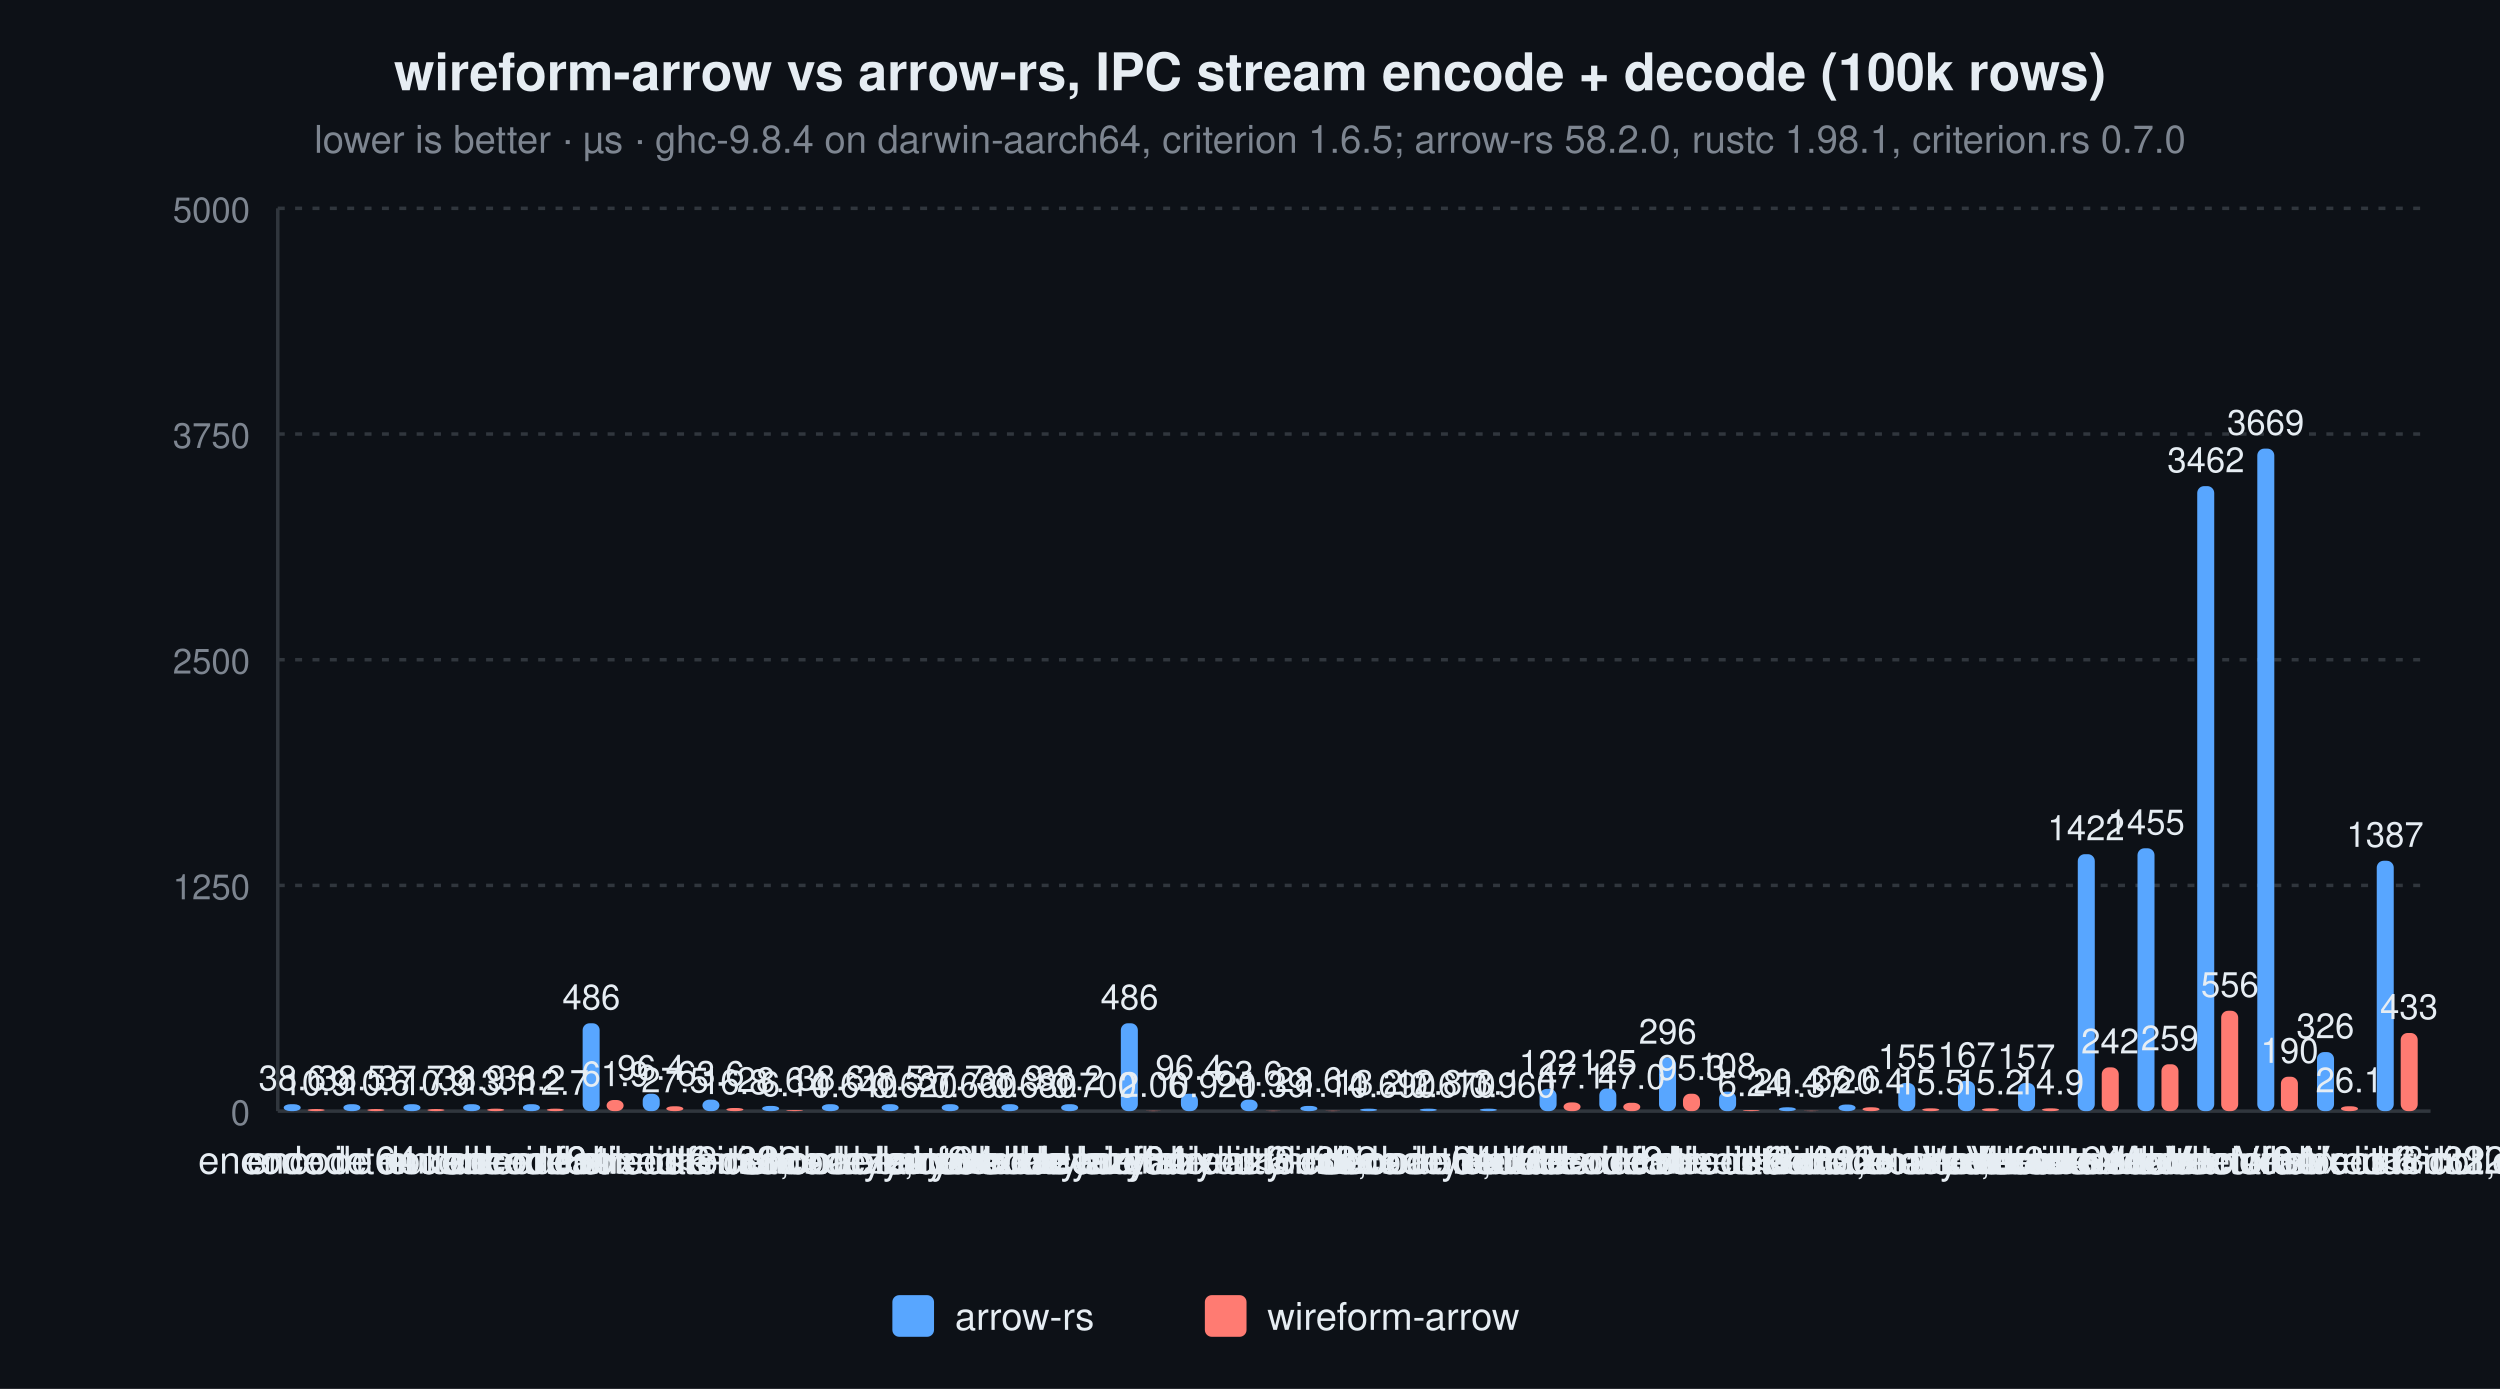
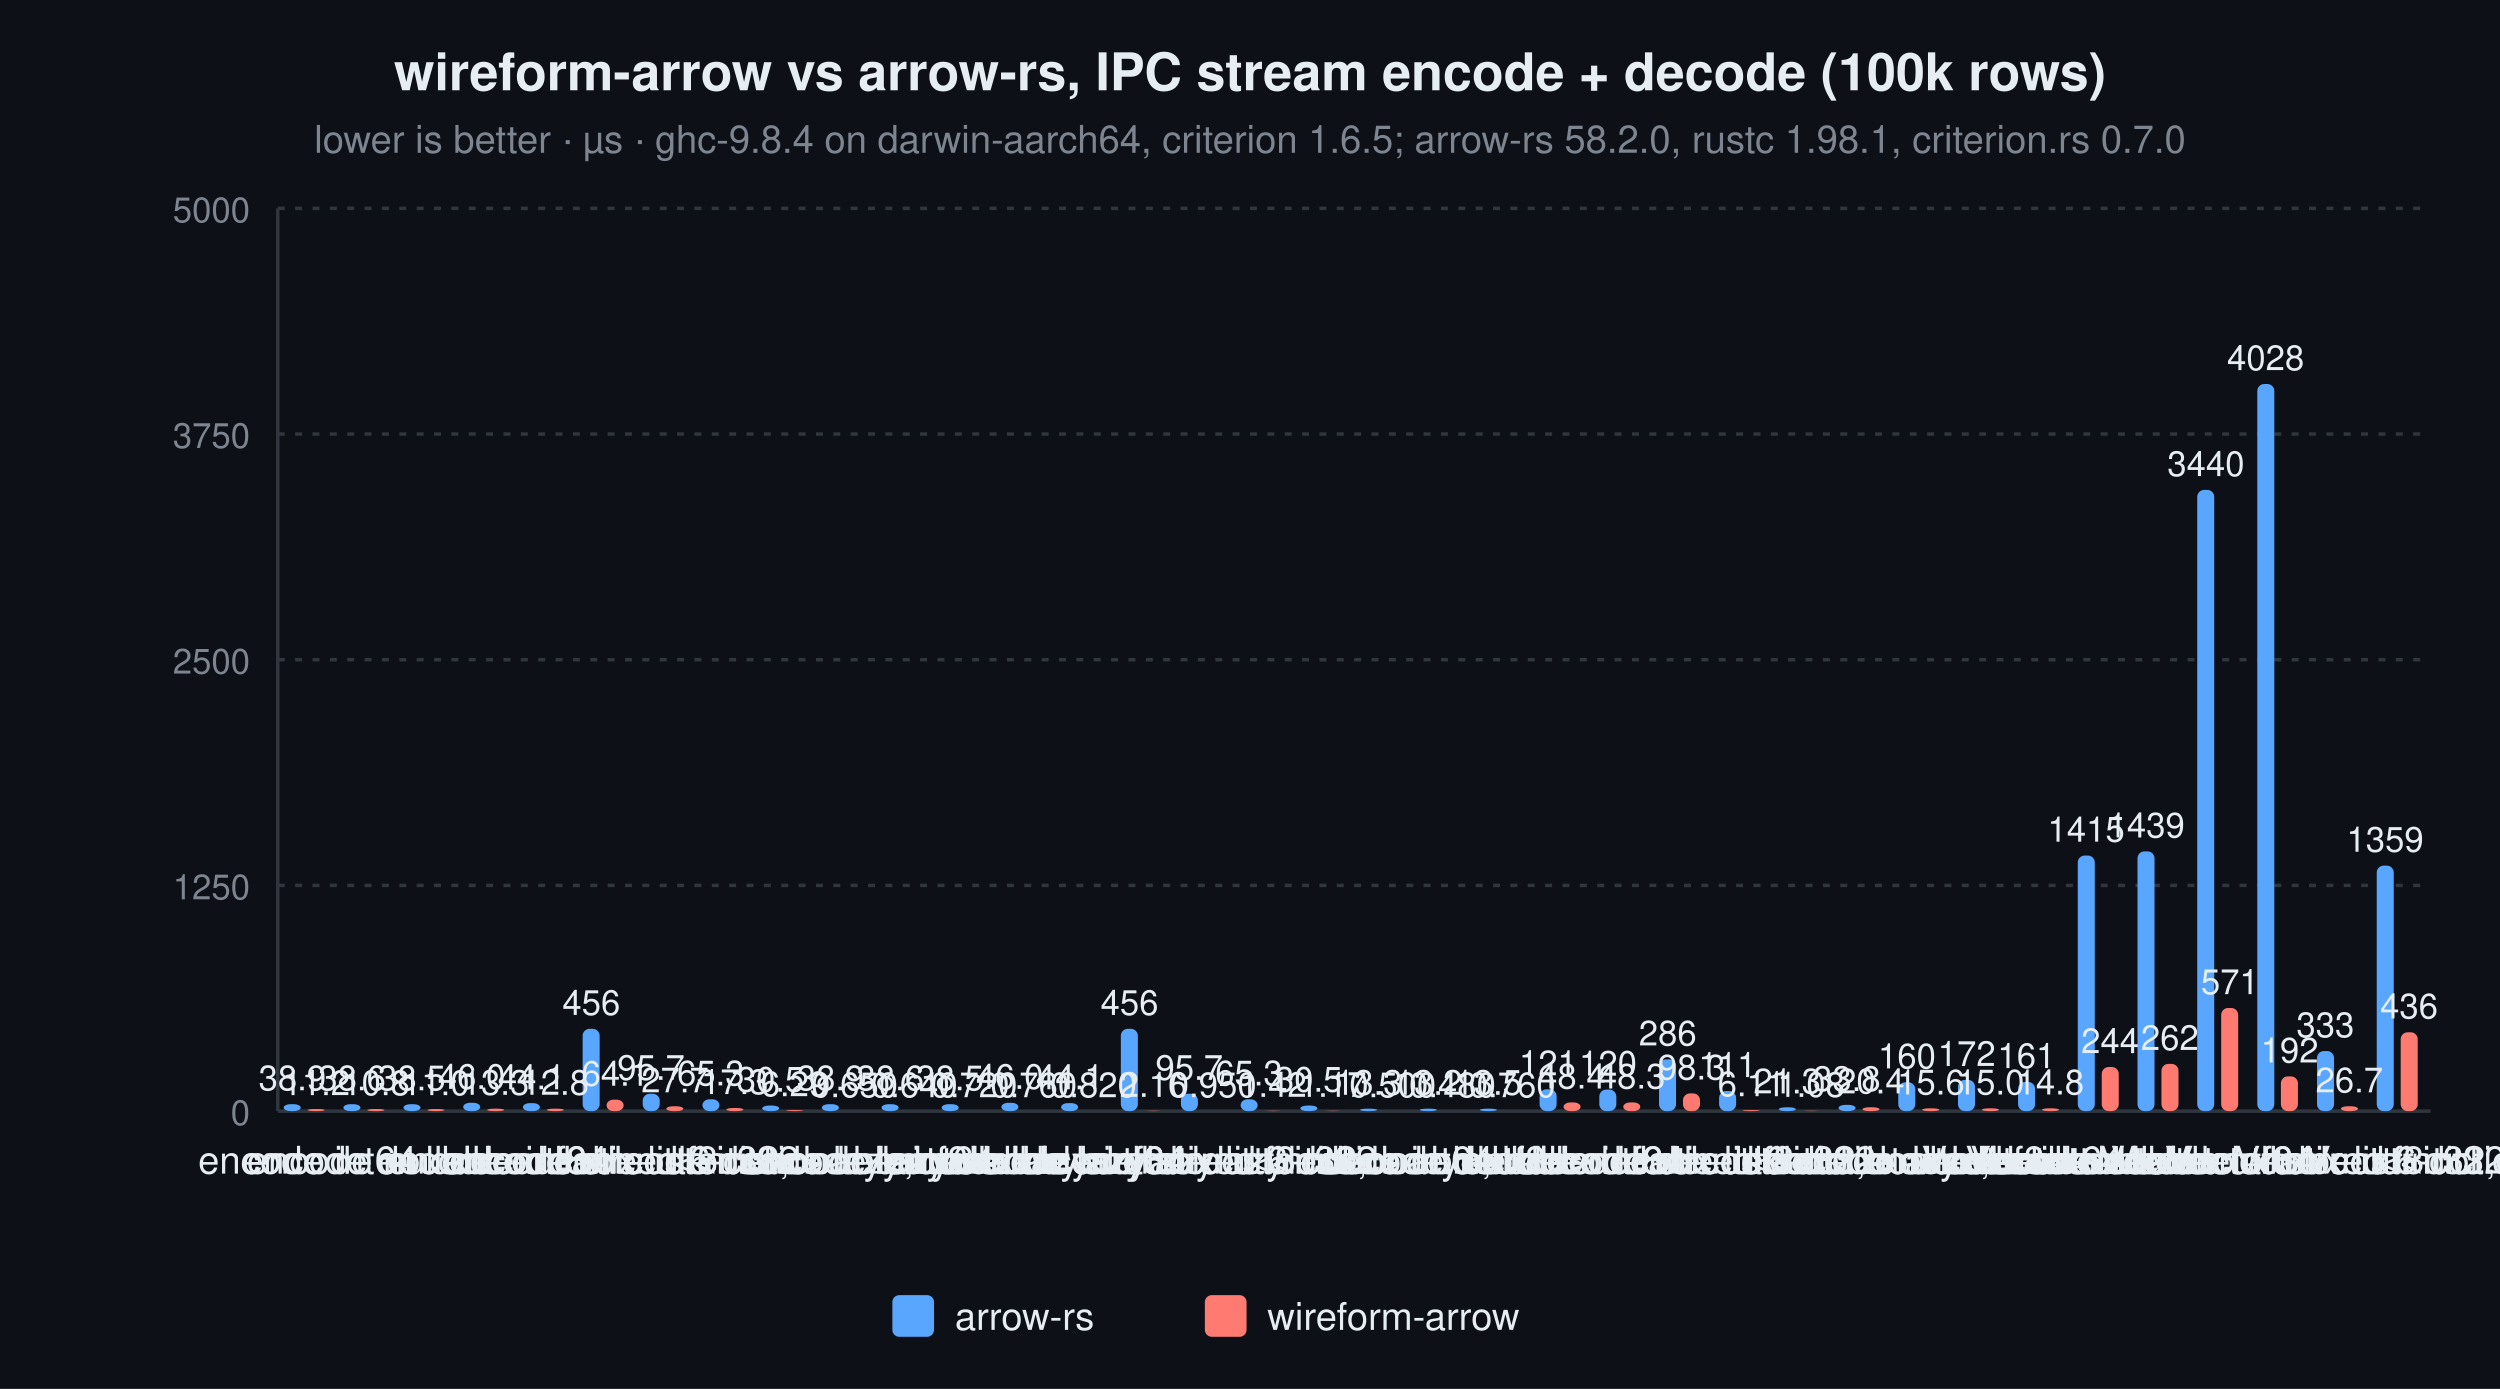
<svg xmlns="http://www.w3.org/2000/svg" viewBox="0 0 720 400" width="720" height="400" font-family="ui-sans-serif, system-ui, -apple-system, BlinkMacSystemFont, &quot;Segoe UI&quot;, Helvetica, Arial, sans-serif" font-size="12">
  <rect x="0" y="0" width="720" height="400" fill="#0d1117" />
  <text x="360" y="26" text-anchor="middle" font-size="15" font-weight="600" fill="#e6edf3">wireform-arrow vs arrow-rs, IPC stream encode + decode (100k rows)</text>
  <text x="360" y="44" text-anchor="middle" font-size="11" fill="#7d8590">lower is better · µs · ghc-9.8.4 on darwin-aarch64, criterion 1.6.5; arrow-rs 58.2.0, rustc 1.98.1, criterion.rs 0.7.0</text>
  <g stroke="#30363d" stroke-width="1">
    <line x1="80" y1="320" x2="700" y2="320" />
    <line x1="80" y1="60" x2="80" y2="320" />
  </g>
  <g>
    <g />
    <text x="72" y="324" text-anchor="end" font-size="10" fill="#7d8590">0</text>
    <line x1="80" y1="255" x2="700" y2="255" stroke="#30363d" stroke-width="1" stroke-dasharray="2 3" />
    <text x="72" y="259" text-anchor="end" font-size="10" fill="#7d8590">1250</text>
    <line x1="80" y1="190" x2="700" y2="190" stroke="#30363d" stroke-width="1" stroke-dasharray="2 3" />
    <text x="72" y="194" text-anchor="end" font-size="10" fill="#7d8590">2500</text>
    <line x1="80" y1="125" x2="700" y2="125" stroke="#30363d" stroke-width="1" stroke-dasharray="2 3" />
    <text x="72" y="129" text-anchor="end" font-size="10" fill="#7d8590">3750</text>
    <line x1="80" y1="60" x2="700" y2="60" stroke="#30363d" stroke-width="1" stroke-dasharray="2 3" />
    <text x="72" y="64" text-anchor="end" font-size="10" fill="#7d8590">5000</text>
  </g>
  <g>
    <rect x="81.7" y="318.0" width="4.9" height="2.0" rx="2" fill="#58a6ff" />
    <rect x="88.6" y="319.4" width="4.9" height="0.6" rx="2" fill="#ff7b72" />
    <rect x="98.9" y="318.0" width="4.9" height="2.0" rx="2" fill="#58a6ff" />
    <rect x="105.8" y="319.4" width="4.9" height="0.6" rx="2" fill="#ff7b72" />
    <rect x="116.2" y="318.0" width="4.9" height="2.0" rx="2" fill="#58a6ff" />
    <rect x="123.1" y="319.4" width="4.9" height="0.6" rx="2" fill="#ff7b72" />
-     <rect x="133.4" y="318.0" width="4.9" height="2.0" rx="2" fill="#58a6ff" />
+     <rect x="133.4" y="317.6" width="4.9" height="2.4" rx="2" fill="#58a6ff" />
    <rect x="140.3" y="319.3" width="4.9" height="0.7" rx="2" fill="#ff7b72" />
-     <rect x="150.6" y="318.0" width="4.9" height="2.0" rx="2" fill="#58a6ff" />
+     <rect x="150.6" y="317.7" width="4.9" height="2.3" rx="2" fill="#58a6ff" />
    <rect x="157.5" y="319.3" width="4.9" height="0.7" rx="2" fill="#ff7b72" />
-     <rect x="167.8" y="294.7" width="4.9" height="25.3" rx="2" fill="#58a6ff" />
-     <rect x="174.7" y="316.8" width="4.9" height="3.2" rx="2" fill="#ff7b72" />
+     <rect x="167.8" y="296.3" width="4.9" height="23.7" rx="2" fill="#58a6ff" />
+     <rect x="174.7" y="316.7" width="4.9" height="3.3" rx="2" fill="#ff7b72" />
    <rect x="185.1" y="315.0" width="4.9" height="5.0" rx="2" fill="#58a6ff" />
    <rect x="191.9" y="318.6" width="4.9" height="1.4" rx="2" fill="#ff7b72" />
-     <rect x="202.3" y="316.7" width="4.9" height="3.3" rx="2" fill="#58a6ff" />
+     <rect x="202.3" y="316.6" width="4.9" height="3.4" rx="2" fill="#58a6ff" />
    <rect x="209.2" y="319.1" width="4.9" height="0.9" rx="2" fill="#ff7b72" />
-     <rect x="219.5" y="318.5" width="4.9" height="1.5" rx="2" fill="#58a6ff" />
+     <rect x="219.5" y="318.4" width="4.9" height="1.6" rx="2" fill="#58a6ff" />
    <rect x="226.4" y="319.7" width="4.9" height="0.3" rx="2" fill="#ff7b72" />
    <rect x="236.7" y="318.0" width="4.9" height="2.0" rx="2" fill="#58a6ff" />
    <rect x="243.6" y="320.0" width="4.9" height="0.0" rx="2" fill="#ff7b72" />
    <rect x="253.9" y="318.0" width="4.9" height="2.0" rx="2" fill="#58a6ff" />
    <rect x="260.8" y="320.0" width="4.9" height="0.0" rx="2" fill="#ff7b72" />
    <rect x="271.2" y="318.0" width="4.9" height="2.0" rx="2" fill="#58a6ff" />
    <rect x="278.1" y="320.0" width="4.9" height="0.0" rx="2" fill="#ff7b72" />
-     <rect x="288.4" y="318.0" width="4.9" height="2.0" rx="2" fill="#58a6ff" />
+     <rect x="288.4" y="317.6" width="4.9" height="2.4" rx="2" fill="#58a6ff" />
    <rect x="295.3" y="320.0" width="4.9" height="0.0" rx="2" fill="#ff7b72" />
-     <rect x="305.6" y="318.0" width="4.9" height="2.0" rx="2" fill="#58a6ff" />
+     <rect x="305.6" y="317.7" width="4.9" height="2.3" rx="2" fill="#58a6ff" />
    <rect x="312.5" y="320.0" width="4.9" height="0.0" rx="2" fill="#ff7b72" />
-     <rect x="322.8" y="294.7" width="4.9" height="25.3" rx="2" fill="#58a6ff" />
+     <rect x="322.8" y="296.3" width="4.9" height="23.7" rx="2" fill="#58a6ff" />
    <rect x="329.7" y="319.9" width="4.9" height="0.1" rx="2" fill="#ff7b72" />
    <rect x="340.1" y="315.0" width="4.9" height="5.0" rx="2" fill="#58a6ff" />
    <rect x="346.9" y="320.0" width="4.9" height="0.0" rx="2" fill="#ff7b72" />
-     <rect x="357.3" y="316.7" width="4.9" height="3.3" rx="2" fill="#58a6ff" />
+     <rect x="357.3" y="316.6" width="4.9" height="3.4" rx="2" fill="#58a6ff" />
    <rect x="364.2" y="319.9" width="4.9" height="0.1" rx="2" fill="#ff7b72" />
-     <rect x="374.5" y="318.5" width="4.9" height="1.5" rx="2" fill="#58a6ff" />
+     <rect x="374.5" y="318.4" width="4.9" height="1.6" rx="2" fill="#58a6ff" />
    <rect x="381.4" y="319.9" width="4.9" height="0.1" rx="2" fill="#ff7b72" />
    <rect x="391.7" y="319.3" width="4.9" height="0.7" rx="2" fill="#58a6ff" />
    <rect x="398.6" y="320.0" width="4.9" height="0.0" rx="2" fill="#ff7b72" />
    <rect x="408.9" y="319.3" width="4.9" height="0.7" rx="2" fill="#58a6ff" />
    <rect x="415.8" y="320.0" width="4.9" height="0.0" rx="2" fill="#ff7b72" />
    <rect x="426.2" y="319.3" width="4.9" height="0.7" rx="2" fill="#58a6ff" />
    <rect x="433.1" y="320.0" width="4.9" height="0.0" rx="2" fill="#ff7b72" />
-     <rect x="443.4" y="313.6" width="4.9" height="6.4" rx="2" fill="#58a6ff" />
+     <rect x="443.4" y="313.7" width="4.9" height="6.3" rx="2" fill="#58a6ff" />
    <rect x="450.3" y="317.5" width="4.9" height="2.5" rx="2" fill="#ff7b72" />
-     <rect x="460.6" y="313.5" width="4.9" height="6.5" rx="2" fill="#58a6ff" />
-     <rect x="467.5" y="317.6" width="4.9" height="2.4" rx="2" fill="#ff7b72" />
-     <rect x="477.8" y="304.6" width="4.9" height="15.4" rx="2" fill="#58a6ff" />
-     <rect x="484.7" y="315.0" width="4.9" height="5.0" rx="2" fill="#ff7b72" />
-     <rect x="495.1" y="314.4" width="4.9" height="5.6" rx="2" fill="#58a6ff" />
+     <rect x="460.6" y="313.8" width="4.9" height="6.2" rx="2" fill="#58a6ff" />
+     <rect x="467.5" y="317.5" width="4.9" height="2.5" rx="2" fill="#ff7b72" />
+     <rect x="477.8" y="305.1" width="4.9" height="14.9" rx="2" fill="#58a6ff" />
+     <rect x="484.7" y="314.9" width="4.9" height="5.1" rx="2" fill="#ff7b72" />
+     <rect x="495.1" y="314.2" width="4.9" height="5.8" rx="2" fill="#58a6ff" />
    <rect x="501.9" y="319.7" width="4.9" height="0.3" rx="2" fill="#ff7b72" />
    <rect x="512.3" y="318.9" width="4.9" height="1.1" rx="2" fill="#58a6ff" />
    <rect x="519.2" y="319.9" width="4.9" height="0.1" rx="2" fill="#ff7b72" />
-     <rect x="529.5" y="318.1" width="4.9" height="1.9" rx="2" fill="#58a6ff" />
+     <rect x="529.5" y="318.2" width="4.9" height="1.8" rx="2" fill="#58a6ff" />
    <rect x="536.4" y="318.9" width="4.9" height="1.1" rx="2" fill="#ff7b72" />
-     <rect x="546.7" y="311.9" width="4.9" height="8.1" rx="2" fill="#58a6ff" />
+     <rect x="546.7" y="311.7" width="4.9" height="8.3" rx="2" fill="#58a6ff" />
    <rect x="553.6" y="319.2" width="4.9" height="0.8" rx="2" fill="#ff7b72" />
-     <rect x="563.9" y="311.3" width="4.9" height="8.7" rx="2" fill="#58a6ff" />
+     <rect x="563.9" y="311.0" width="4.9" height="9.0" rx="2" fill="#58a6ff" />
    <rect x="570.8" y="319.2" width="4.9" height="0.8" rx="2" fill="#ff7b72" />
-     <rect x="581.2" y="311.9" width="4.9" height="8.1" rx="2" fill="#58a6ff" />
+     <rect x="581.2" y="311.6" width="4.9" height="8.4" rx="2" fill="#58a6ff" />
    <rect x="588.1" y="319.2" width="4.9" height="0.8" rx="2" fill="#ff7b72" />
-     <rect x="598.4" y="246.0" width="4.9" height="74.0" rx="2" fill="#58a6ff" />
-     <rect x="605.3" y="307.4" width="4.9" height="12.6" rx="2" fill="#ff7b72" />
-     <rect x="615.6" y="244.3" width="4.9" height="75.7" rx="2" fill="#58a6ff" />
-     <rect x="622.5" y="306.5" width="4.9" height="13.5" rx="2" fill="#ff7b72" />
-     <rect x="632.8" y="140.0" width="4.9" height="180.0" rx="2" fill="#58a6ff" />
-     <rect x="639.7" y="291.1" width="4.9" height="28.9" rx="2" fill="#ff7b72" />
-     <rect x="650.1" y="129.2" width="4.9" height="190.8" rx="2" fill="#58a6ff" />
-     <rect x="656.9" y="310.1" width="4.9" height="9.9" rx="2" fill="#ff7b72" />
-     <rect x="667.3" y="303.0" width="4.9" height="17.0" rx="2" fill="#58a6ff" />
+     <rect x="598.4" y="246.4" width="4.9" height="73.6" rx="2" fill="#58a6ff" />
+     <rect x="605.3" y="307.3" width="4.9" height="12.7" rx="2" fill="#ff7b72" />
+     <rect x="615.6" y="245.2" width="4.9" height="74.8" rx="2" fill="#58a6ff" />
+     <rect x="622.5" y="306.4" width="4.9" height="13.6" rx="2" fill="#ff7b72" />
+     <rect x="632.8" y="141.1" width="4.9" height="178.9" rx="2" fill="#58a6ff" />
+     <rect x="639.7" y="290.3" width="4.9" height="29.7" rx="2" fill="#ff7b72" />
+     <rect x="650.1" y="110.6" width="4.9" height="209.4" rx="2" fill="#58a6ff" />
+     <rect x="656.9" y="310.0" width="4.9" height="10.0" rx="2" fill="#ff7b72" />
+     <rect x="667.3" y="302.7" width="4.9" height="17.3" rx="2" fill="#58a6ff" />
    <rect x="674.2" y="318.6" width="4.9" height="1.4" rx="2" fill="#ff7b72" />
-     <rect x="684.5" y="247.9" width="4.9" height="72.1" rx="2" fill="#58a6ff" />
-     <rect x="691.4" y="297.5" width="4.9" height="22.5" rx="2" fill="#ff7b72" />
-   </g>
-   <g>
-     <text x="84.2" y="314.0" text-anchor="middle" font-size="10" fill="#e6edf3">38.6</text>
-     <text x="91.1" y="315.4" text-anchor="middle" font-size="10" fill="#e6edf3">10.9</text>
-     <text x="101.4" y="314.0" text-anchor="middle" font-size="10" fill="#e6edf3">38.5</text>
-     <text x="108.3" y="315.4" text-anchor="middle" font-size="10" fill="#e6edf3">10.6</text>
-     <text x="118.6" y="314.0" text-anchor="middle" font-size="10" fill="#e6edf3">37.7</text>
-     <text x="125.5" y="315.4" text-anchor="middle" font-size="10" fill="#e6edf3">10.9</text>
-     <text x="135.8" y="314.0" text-anchor="middle" font-size="10" fill="#e6edf3">38.9</text>
-     <text x="142.7" y="315.3" text-anchor="middle" font-size="10" fill="#e6edf3">13.1</text>
-     <text x="153.1" y="314.0" text-anchor="middle" font-size="10" fill="#e6edf3">38.2</text>
-     <text x="159.9" y="315.3" text-anchor="middle" font-size="10" fill="#e6edf3">12.7</text>
-     <text x="170.3" y="290.7" text-anchor="middle" font-size="10" fill="#e6edf3">486</text>
-     <text x="177.2" y="312.8" text-anchor="middle" font-size="10" fill="#e6edf3">61.9</text>
-     <text x="187.5" y="311.0" text-anchor="middle" font-size="10" fill="#e6edf3">96.4</text>
-     <text x="194.4" y="314.6" text-anchor="middle" font-size="10" fill="#e6edf3">27.5</text>
-     <text x="204.7" y="312.7" text-anchor="middle" font-size="10" fill="#e6edf3">63.6</text>
-     <text x="211.6" y="315.1" text-anchor="middle" font-size="10" fill="#e6edf3">16.8</text>
-     <text x="221.9" y="314.5" text-anchor="middle" font-size="10" fill="#e6edf3">28.6</text>
-     <text x="228.8" y="315.7" text-anchor="middle" font-size="10" fill="#e6edf3">6.14</text>
-     <text x="239.2" y="314.0" text-anchor="middle" font-size="10" fill="#e6edf3">38.6</text>
-     <text x="246.1" y="316.0" text-anchor="middle" font-size="10" fill="#e6edf3">0.640</text>
-     <text x="256.4" y="314.0" text-anchor="middle" font-size="10" fill="#e6edf3">38.5</text>
-     <text x="263.3" y="316.0" text-anchor="middle" font-size="10" fill="#e6edf3">0.620</text>
-     <text x="273.6" y="314.0" text-anchor="middle" font-size="10" fill="#e6edf3">37.7</text>
-     <text x="280.5" y="316.0" text-anchor="middle" font-size="10" fill="#e6edf3">0.660</text>
-     <text x="290.8" y="314.0" text-anchor="middle" font-size="10" fill="#e6edf3">38.9</text>
-     <text x="297.7" y="316.0" text-anchor="middle" font-size="10" fill="#e6edf3">0.680</text>
-     <text x="308.1" y="314.0" text-anchor="middle" font-size="10" fill="#e6edf3">38.2</text>
-     <text x="314.9" y="316.0" text-anchor="middle" font-size="10" fill="#e6edf3">0.700</text>
-     <text x="325.3" y="290.7" text-anchor="middle" font-size="10" fill="#e6edf3">486</text>
-     <text x="332.2" y="315.9" text-anchor="middle" font-size="10" fill="#e6edf3">2.06</text>
-     <text x="342.5" y="311.0" text-anchor="middle" font-size="10" fill="#e6edf3">96.4</text>
-     <text x="349.4" y="316.0" text-anchor="middle" font-size="10" fill="#e6edf3">0.920</text>
-     <text x="359.7" y="312.7" text-anchor="middle" font-size="10" fill="#e6edf3">63.6</text>
-     <text x="366.6" y="315.9" text-anchor="middle" font-size="10" fill="#e6edf3">1.39</text>
-     <text x="376.9" y="314.5" text-anchor="middle" font-size="10" fill="#e6edf3">28.6</text>
-     <text x="383.8" y="315.9" text-anchor="middle" font-size="10" fill="#e6edf3">1.14</text>
-     <text x="394.2" y="315.3" text-anchor="middle" font-size="10" fill="#e6edf3">13.2</text>
-     <text x="401.1" y="316.0" text-anchor="middle" font-size="10" fill="#e6edf3">0.690</text>
-     <text x="411.4" y="315.3" text-anchor="middle" font-size="10" fill="#e6edf3">12.8</text>
-     <text x="418.3" y="316.0" text-anchor="middle" font-size="10" fill="#e6edf3">0.670</text>
-     <text x="428.6" y="315.3" text-anchor="middle" font-size="10" fill="#e6edf3">13.1</text>
-     <text x="435.5" y="316.0" text-anchor="middle" font-size="10" fill="#e6edf3">0.960</text>
-     <text x="445.8" y="309.6" text-anchor="middle" font-size="10" fill="#e6edf3">122</text>
-     <text x="452.7" y="313.5" text-anchor="middle" font-size="10" fill="#e6edf3">47.1</text>
-     <text x="463.1" y="309.5" text-anchor="middle" font-size="10" fill="#e6edf3">125</text>
-     <text x="469.9" y="313.6" text-anchor="middle" font-size="10" fill="#e6edf3">47.0</text>
-     <text x="480.3" y="300.6" text-anchor="middle" font-size="10" fill="#e6edf3">296</text>
-     <text x="487.2" y="311.0" text-anchor="middle" font-size="10" fill="#e6edf3">95.3</text>
-     <text x="497.5" y="310.4" text-anchor="middle" font-size="10" fill="#e6edf3">108</text>
-     <text x="504.4" y="315.7" text-anchor="middle" font-size="10" fill="#e6edf3">6.24</text>
-     <text x="514.7" y="314.9" text-anchor="middle" font-size="10" fill="#e6edf3">20.4</text>
-     <text x="521.6" y="315.9" text-anchor="middle" font-size="10" fill="#e6edf3">1.37</text>
-     <text x="531.9" y="314.1" text-anchor="middle" font-size="10" fill="#e6edf3">36.6</text>
+     <rect x="684.5" y="249.3" width="4.9" height="70.7" rx="2" fill="#58a6ff" />
+     <rect x="691.4" y="297.3" width="4.9" height="22.7" rx="2" fill="#ff7b72" />
+   </g>
+   <g>
+     <text x="84.2" y="314.0" text-anchor="middle" font-size="10" fill="#e6edf3">38.9</text>
+     <text x="91.1" y="315.4" text-anchor="middle" font-size="10" fill="#e6edf3">11.2</text>
+     <text x="101.4" y="314.0" text-anchor="middle" font-size="10" fill="#e6edf3">38.6</text>
+     <text x="108.3" y="315.4" text-anchor="middle" font-size="10" fill="#e6edf3">10.8</text>
+     <text x="118.6" y="314.0" text-anchor="middle" font-size="10" fill="#e6edf3">38.5</text>
+     <text x="125.5" y="315.4" text-anchor="middle" font-size="10" fill="#e6edf3">11.0</text>
+     <text x="135.8" y="313.6" text-anchor="middle" font-size="10" fill="#e6edf3">46.0</text>
+     <text x="142.7" y="315.3" text-anchor="middle" font-size="10" fill="#e6edf3">13.3</text>
+     <text x="153.1" y="313.7" text-anchor="middle" font-size="10" fill="#e6edf3">44.1</text>
+     <text x="159.9" y="315.3" text-anchor="middle" font-size="10" fill="#e6edf3">12.8</text>
+     <text x="170.3" y="292.3" text-anchor="middle" font-size="10" fill="#e6edf3">456</text>
+     <text x="177.2" y="312.7" text-anchor="middle" font-size="10" fill="#e6edf3">64.1</text>
+     <text x="187.5" y="311.0" text-anchor="middle" font-size="10" fill="#e6edf3">95.7</text>
+     <text x="194.4" y="314.6" text-anchor="middle" font-size="10" fill="#e6edf3">27.7</text>
+     <text x="204.7" y="312.6" text-anchor="middle" font-size="10" fill="#e6edf3">65.3</text>
+     <text x="211.6" y="315.1" text-anchor="middle" font-size="10" fill="#e6edf3">17.3</text>
+     <text x="221.9" y="314.4" text-anchor="middle" font-size="10" fill="#e6edf3">30.5</text>
+     <text x="228.8" y="315.7" text-anchor="middle" font-size="10" fill="#e6edf3">6.29</text>
+     <text x="239.2" y="314.0" text-anchor="middle" font-size="10" fill="#e6edf3">38.9</text>
+     <text x="246.1" y="316.0" text-anchor="middle" font-size="10" fill="#e6edf3">0.650</text>
+     <text x="256.4" y="314.0" text-anchor="middle" font-size="10" fill="#e6edf3">38.6</text>
+     <text x="263.3" y="316.0" text-anchor="middle" font-size="10" fill="#e6edf3">0.640</text>
+     <text x="273.6" y="314.0" text-anchor="middle" font-size="10" fill="#e6edf3">38.5</text>
+     <text x="280.5" y="316.0" text-anchor="middle" font-size="10" fill="#e6edf3">0.720</text>
+     <text x="290.8" y="313.6" text-anchor="middle" font-size="10" fill="#e6edf3">46.0</text>
+     <text x="297.7" y="316.0" text-anchor="middle" font-size="10" fill="#e6edf3">0.760</text>
+     <text x="308.1" y="313.7" text-anchor="middle" font-size="10" fill="#e6edf3">44.1</text>
+     <text x="314.9" y="316.0" text-anchor="middle" font-size="10" fill="#e6edf3">0.820</text>
+     <text x="325.3" y="292.3" text-anchor="middle" font-size="10" fill="#e6edf3">456</text>
+     <text x="332.2" y="315.9" text-anchor="middle" font-size="10" fill="#e6edf3">2.16</text>
+     <text x="342.5" y="311.0" text-anchor="middle" font-size="10" fill="#e6edf3">95.7</text>
+     <text x="349.4" y="316.0" text-anchor="middle" font-size="10" fill="#e6edf3">0.950</text>
+     <text x="359.7" y="312.6" text-anchor="middle" font-size="10" fill="#e6edf3">65.3</text>
+     <text x="366.6" y="315.9" text-anchor="middle" font-size="10" fill="#e6edf3">1.42</text>
+     <text x="376.9" y="314.4" text-anchor="middle" font-size="10" fill="#e6edf3">30.5</text>
+     <text x="383.8" y="315.9" text-anchor="middle" font-size="10" fill="#e6edf3">1.17</text>
+     <text x="394.2" y="315.3" text-anchor="middle" font-size="10" fill="#e6edf3">13.3</text>
+     <text x="401.1" y="316.0" text-anchor="middle" font-size="10" fill="#e6edf3">0.500</text>
+     <text x="411.4" y="315.3" text-anchor="middle" font-size="10" fill="#e6edf3">13.2</text>
+     <text x="418.3" y="316.0" text-anchor="middle" font-size="10" fill="#e6edf3">0.480</text>
+     <text x="428.6" y="315.3" text-anchor="middle" font-size="10" fill="#e6edf3">13.5</text>
+     <text x="435.5" y="316.0" text-anchor="middle" font-size="10" fill="#e6edf3">0.760</text>
+     <text x="445.8" y="309.7" text-anchor="middle" font-size="10" fill="#e6edf3">121</text>
+     <text x="452.7" y="313.5" text-anchor="middle" font-size="10" fill="#e6edf3">48.4</text>
+     <text x="463.1" y="309.8" text-anchor="middle" font-size="10" fill="#e6edf3">120</text>
+     <text x="469.9" y="313.5" text-anchor="middle" font-size="10" fill="#e6edf3">48.3</text>
+     <text x="480.3" y="301.1" text-anchor="middle" font-size="10" fill="#e6edf3">286</text>
+     <text x="487.2" y="310.9" text-anchor="middle" font-size="10" fill="#e6edf3">98.3</text>
+     <text x="497.5" y="310.2" text-anchor="middle" font-size="10" fill="#e6edf3">111</text>
+     <text x="504.4" y="315.7" text-anchor="middle" font-size="10" fill="#e6edf3">6.11</text>
+     <text x="514.7" y="314.9" text-anchor="middle" font-size="10" fill="#e6edf3">21.3</text>
+     <text x="521.6" y="315.9" text-anchor="middle" font-size="10" fill="#e6edf3">1.08</text>
+     <text x="531.9" y="314.2" text-anchor="middle" font-size="10" fill="#e6edf3">33.8</text>
    <text x="538.8" y="314.9" text-anchor="middle" font-size="10" fill="#e6edf3">20.4</text>
-     <text x="549.2" y="307.9" text-anchor="middle" font-size="10" fill="#e6edf3">155</text>
-     <text x="556.1" y="315.2" text-anchor="middle" font-size="10" fill="#e6edf3">15.5</text>
-     <text x="566.4" y="307.3" text-anchor="middle" font-size="10" fill="#e6edf3">167</text>
-     <text x="573.3" y="315.2" text-anchor="middle" font-size="10" fill="#e6edf3">15.2</text>
-     <text x="583.6" y="307.9" text-anchor="middle" font-size="10" fill="#e6edf3">157</text>
-     <text x="590.5" y="315.2" text-anchor="middle" font-size="10" fill="#e6edf3">14.9</text>
-     <text x="600.8" y="242.0" text-anchor="middle" font-size="10" fill="#e6edf3">1422</text>
-     <text x="607.7" y="303.4" text-anchor="middle" font-size="10" fill="#e6edf3">242</text>
-     <text x="618.1" y="240.3" text-anchor="middle" font-size="10" fill="#e6edf3">1455</text>
-     <text x="624.9" y="302.5" text-anchor="middle" font-size="10" fill="#e6edf3">259</text>
-     <text x="635.3" y="136.0" text-anchor="middle" font-size="10" fill="#e6edf3">3462</text>
-     <text x="642.2" y="287.1" text-anchor="middle" font-size="10" fill="#e6edf3">556</text>
-     <text x="652.5" y="125.2" text-anchor="middle" font-size="10" fill="#e6edf3">3669</text>
-     <text x="659.4" y="306.1" text-anchor="middle" font-size="10" fill="#e6edf3">190</text>
-     <text x="669.7" y="299.0" text-anchor="middle" font-size="10" fill="#e6edf3">326</text>
-     <text x="676.6" y="314.6" text-anchor="middle" font-size="10" fill="#e6edf3">26.1</text>
-     <text x="686.9" y="243.9" text-anchor="middle" font-size="10" fill="#e6edf3">1387</text>
-     <text x="693.8" y="293.5" text-anchor="middle" font-size="10" fill="#e6edf3">433</text>
+     <text x="549.2" y="307.7" text-anchor="middle" font-size="10" fill="#e6edf3">160</text>
+     <text x="556.1" y="315.2" text-anchor="middle" font-size="10" fill="#e6edf3">15.6</text>
+     <text x="566.4" y="307.0" text-anchor="middle" font-size="10" fill="#e6edf3">172</text>
+     <text x="573.3" y="315.2" text-anchor="middle" font-size="10" fill="#e6edf3">15.0</text>
+     <text x="583.6" y="307.6" text-anchor="middle" font-size="10" fill="#e6edf3">161</text>
+     <text x="590.5" y="315.2" text-anchor="middle" font-size="10" fill="#e6edf3">14.8</text>
+     <text x="600.8" y="242.4" text-anchor="middle" font-size="10" fill="#e6edf3">1415</text>
+     <text x="607.7" y="303.3" text-anchor="middle" font-size="10" fill="#e6edf3">244</text>
+     <text x="618.1" y="241.2" text-anchor="middle" font-size="10" fill="#e6edf3">1439</text>
+     <text x="624.9" y="302.4" text-anchor="middle" font-size="10" fill="#e6edf3">262</text>
+     <text x="635.3" y="137.1" text-anchor="middle" font-size="10" fill="#e6edf3">3440</text>
+     <text x="642.2" y="286.3" text-anchor="middle" font-size="10" fill="#e6edf3">571</text>
+     <text x="652.5" y="106.6" text-anchor="middle" font-size="10" fill="#e6edf3">4028</text>
+     <text x="659.4" y="306.0" text-anchor="middle" font-size="10" fill="#e6edf3">192</text>
+     <text x="669.7" y="298.7" text-anchor="middle" font-size="10" fill="#e6edf3">333</text>
+     <text x="676.6" y="314.6" text-anchor="middle" font-size="10" fill="#e6edf3">26.7</text>
+     <text x="686.9" y="245.3" text-anchor="middle" font-size="10" fill="#e6edf3">1359</text>
+     <text x="693.8" y="293.3" text-anchor="middle" font-size="10" fill="#e6edf3">436</text>
  </g>
  <g>
    <text x="88.6" y="338" text-anchor="middle" font-size="11" fill="#e6edf3">encode int64</text>
    <text x="105.8" y="338" text-anchor="middle" font-size="11" fill="#e6edf3">encode double</text>
    <text x="123.1" y="338" text-anchor="middle" font-size="11" fill="#e6edf3">encode nullable int64</text>
    <text x="140.3" y="338" text-anchor="middle" font-size="11" fill="#e6edf3">encode utf8</text>
    <text x="157.5" y="338" text-anchor="middle" font-size="11" fill="#e6edf3">encode nullable utf8</text>
    <text x="174.7" y="338" text-anchor="middle" font-size="11" fill="#e6edf3">encode mixed 6-col</text>
    <text x="191.9" y="338" text-anchor="middle" font-size="11" fill="#e6edf3">encode list&lt;int32&gt;</text>
    <text x="209.2" y="338" text-anchor="middle" font-size="11" fill="#e6edf3">encode struct&lt;int32,double,bool&gt;</text>
    <text x="226.4" y="338" text-anchor="middle" font-size="11" fill="#e6edf3">encode dictionary&lt;utf8&gt;</text>
    <text x="243.6" y="338" text-anchor="middle" font-size="11" fill="#e6edf3">encode lazy int64</text>
    <text x="260.8" y="338" text-anchor="middle" font-size="11" fill="#e6edf3">encode lazy double</text>
    <text x="278.1" y="338" text-anchor="middle" font-size="11" fill="#e6edf3">encode lazy nullable int64</text>
    <text x="295.3" y="338" text-anchor="middle" font-size="11" fill="#e6edf3">encode lazy utf8</text>
    <text x="312.5" y="338" text-anchor="middle" font-size="11" fill="#e6edf3">encode lazy nullable utf8</text>
    <text x="329.7" y="338" text-anchor="middle" font-size="11" fill="#e6edf3">encode lazy mixed 6-col</text>
    <text x="346.9" y="338" text-anchor="middle" font-size="11" fill="#e6edf3">encode lazy list&lt;int32&gt;</text>
    <text x="364.2" y="338" text-anchor="middle" font-size="11" fill="#e6edf3">encode lazy struct&lt;int32,double,bool&gt;</text>
    <text x="381.4" y="338" text-anchor="middle" font-size="11" fill="#e6edf3">encode lazy dictionary&lt;utf8&gt;</text>
    <text x="398.6" y="338" text-anchor="middle" font-size="11" fill="#e6edf3">decode int64</text>
    <text x="415.8" y="338" text-anchor="middle" font-size="11" fill="#e6edf3">decode double</text>
    <text x="433.1" y="338" text-anchor="middle" font-size="11" fill="#e6edf3">decode nullable int64</text>
    <text x="450.3" y="338" text-anchor="middle" font-size="11" fill="#e6edf3">decode utf8</text>
    <text x="467.5" y="338" text-anchor="middle" font-size="11" fill="#e6edf3">decode nullable utf8</text>
    <text x="484.7" y="338" text-anchor="middle" font-size="11" fill="#e6edf3">decode mixed 6-col</text>
    <text x="501.9" y="338" text-anchor="middle" font-size="11" fill="#e6edf3">decode list&lt;int32&gt;</text>
    <text x="519.2" y="338" text-anchor="middle" font-size="11" fill="#e6edf3">decode struct&lt;int32,double,bool&gt;</text>
    <text x="536.4" y="338" text-anchor="middle" font-size="11" fill="#e6edf3">decode dictionary&lt;utf8&gt;</text>
    <text x="553.6" y="338" text-anchor="middle" font-size="11" fill="#e6edf3">decode + toVector int64</text>
    <text x="570.8" y="338" text-anchor="middle" font-size="11" fill="#e6edf3">decode + toVector double</text>
    <text x="588.1" y="338" text-anchor="middle" font-size="11" fill="#e6edf3">decode + toVector nullable int64</text>
    <text x="605.3" y="338" text-anchor="middle" font-size="11" fill="#e6edf3">decode + toVector utf8</text>
    <text x="622.5" y="338" text-anchor="middle" font-size="11" fill="#e6edf3">decode + toVector nullable utf8</text>
    <text x="639.7" y="338" text-anchor="middle" font-size="11" fill="#e6edf3">decode + toVector mixed 6-col</text>
    <text x="656.9" y="338" text-anchor="middle" font-size="11" fill="#e6edf3">decode + toVector list&lt;int32&gt;</text>
    <text x="674.2" y="338" text-anchor="middle" font-size="11" fill="#e6edf3">decode + toVector struct&lt;int32,double,bool&gt;</text>
    <text x="691.4" y="338" text-anchor="middle" font-size="11" fill="#e6edf3">decode + toVector dictionary&lt;utf8&gt;</text>
  </g>
  <g>
    <g transform="translate(257, 382)">
      <rect x="0" y="-9" width="12" height="12" rx="2" fill="#58a6ff" />
      <text x="18" y="1" font-size="11" fill="#e6edf3">arrow-rs</text>
    </g>
    <g transform="translate(347, 382)">
      <rect x="0" y="-9" width="12" height="12" rx="2" fill="#ff7b72" />
      <text x="18" y="1" font-size="11" fill="#e6edf3">wireform-arrow</text>
    </g>
  </g>
</svg>
